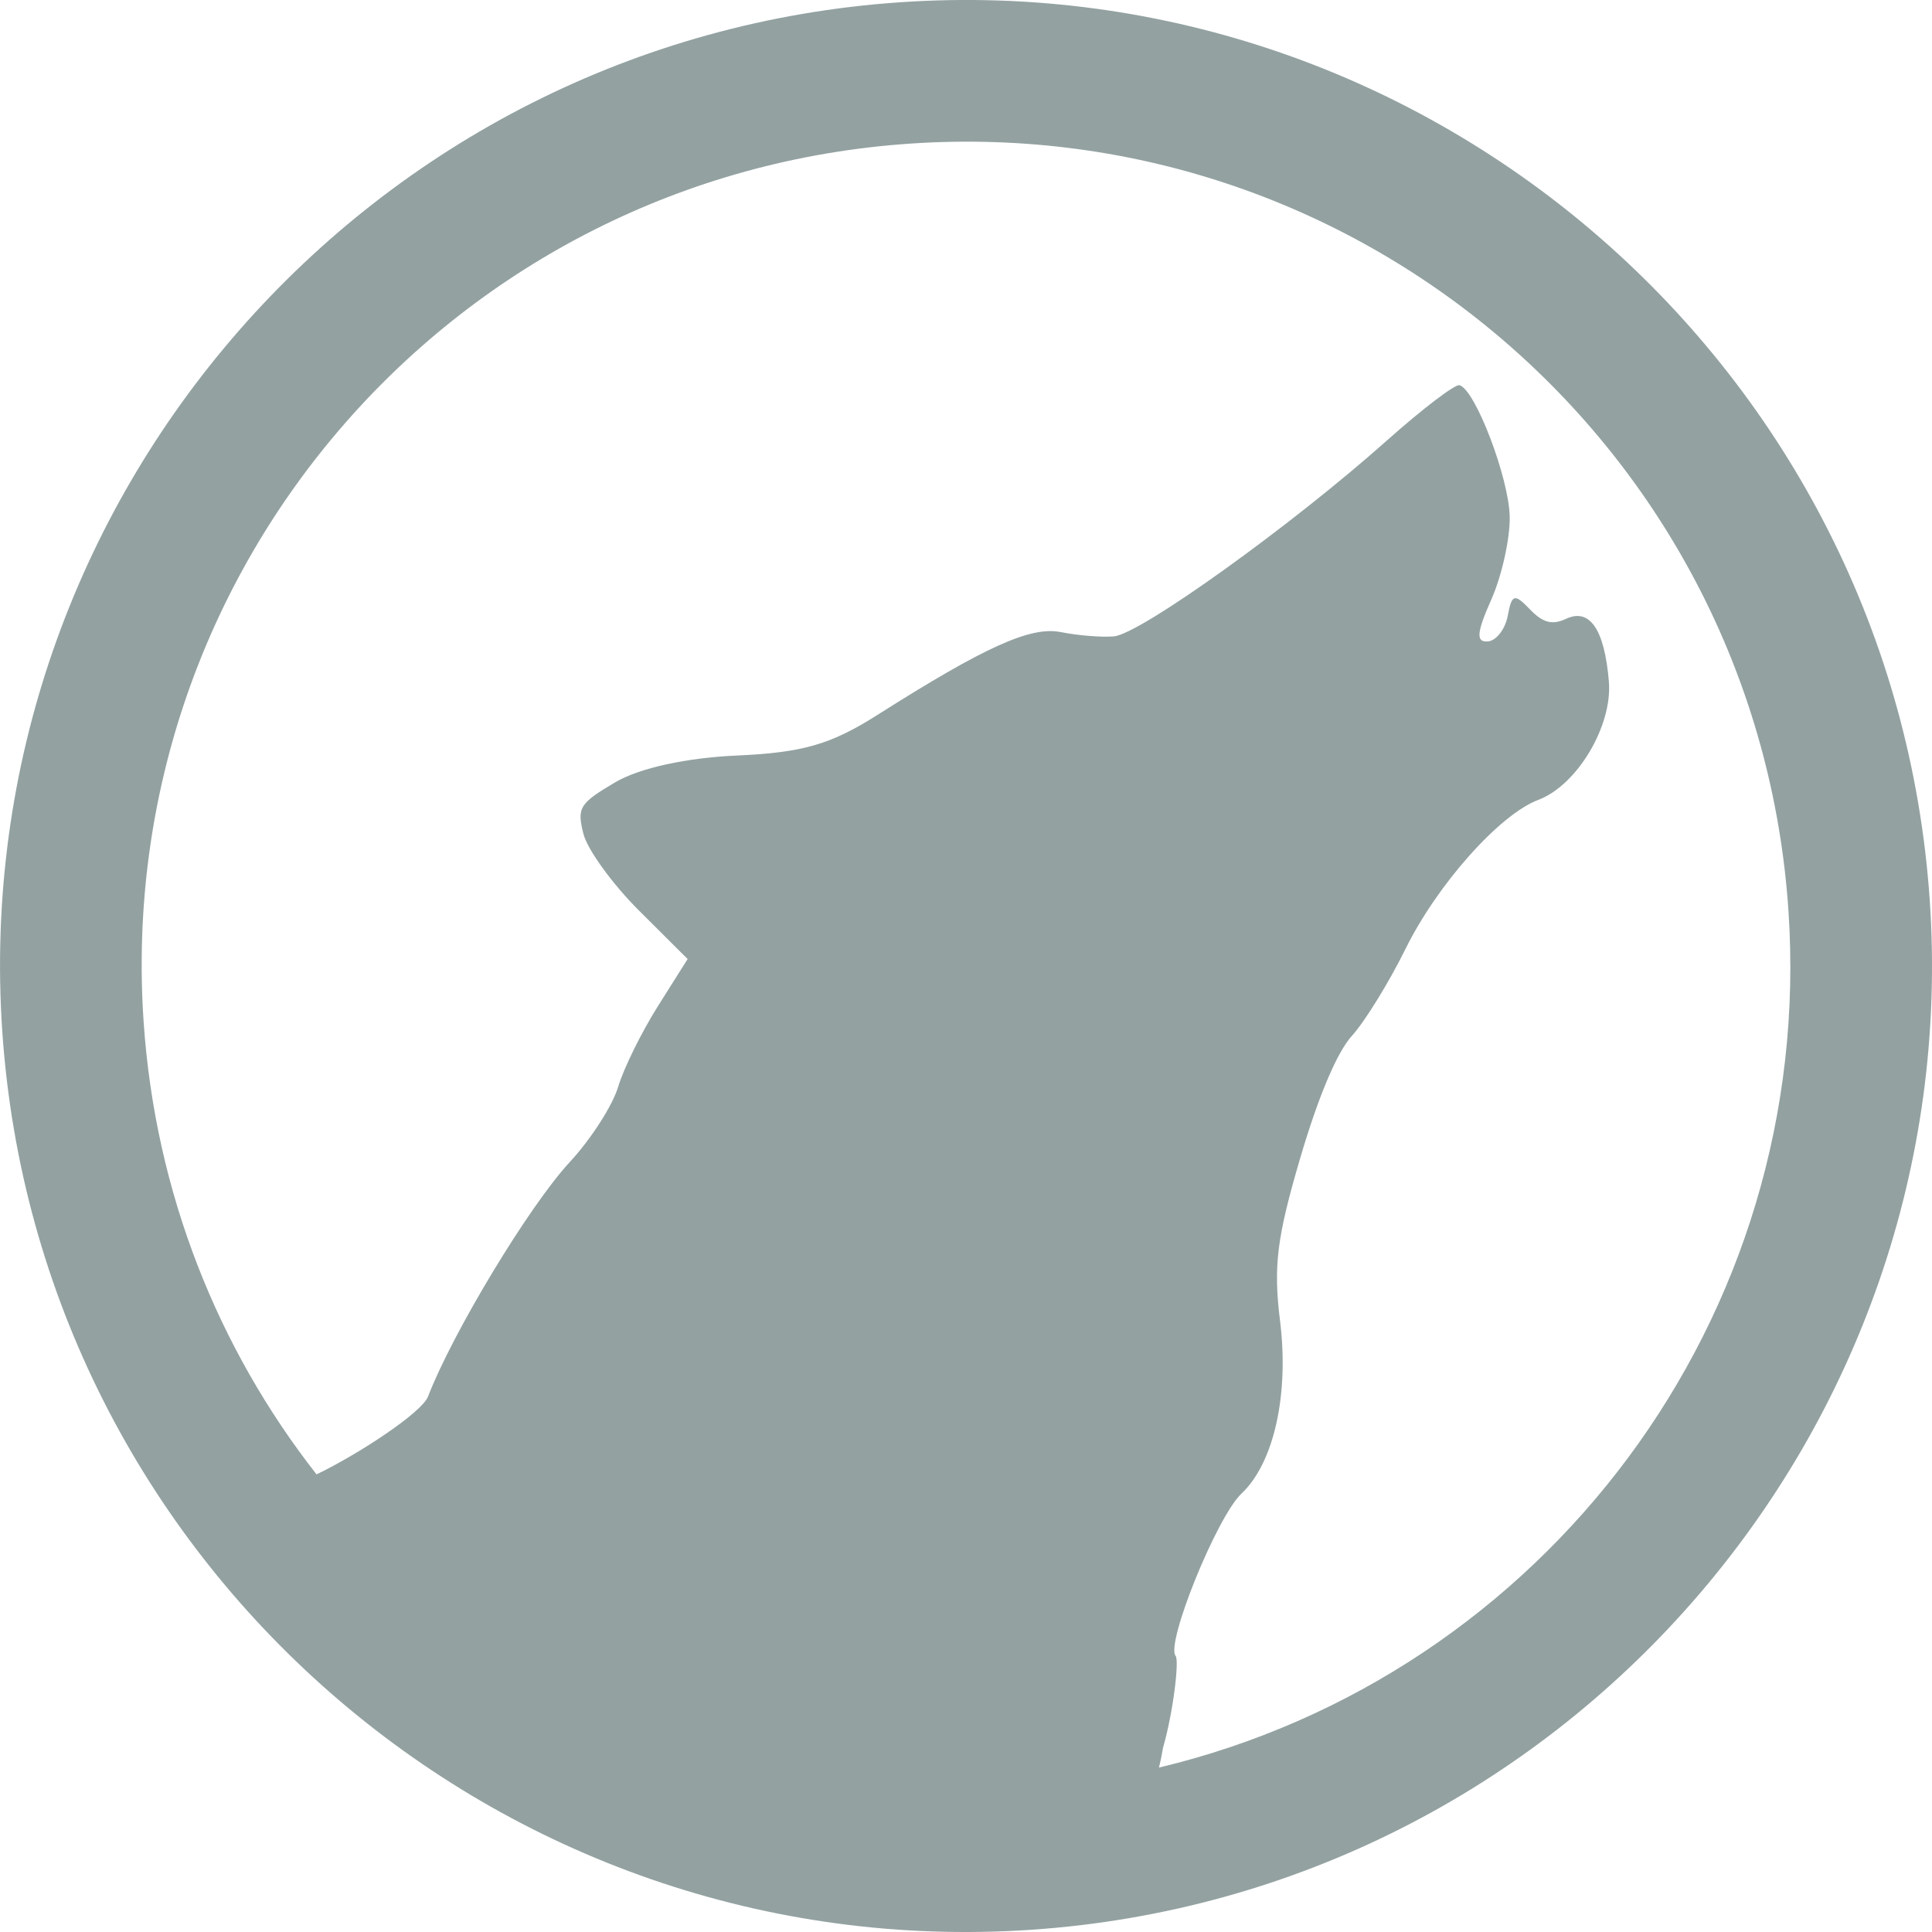
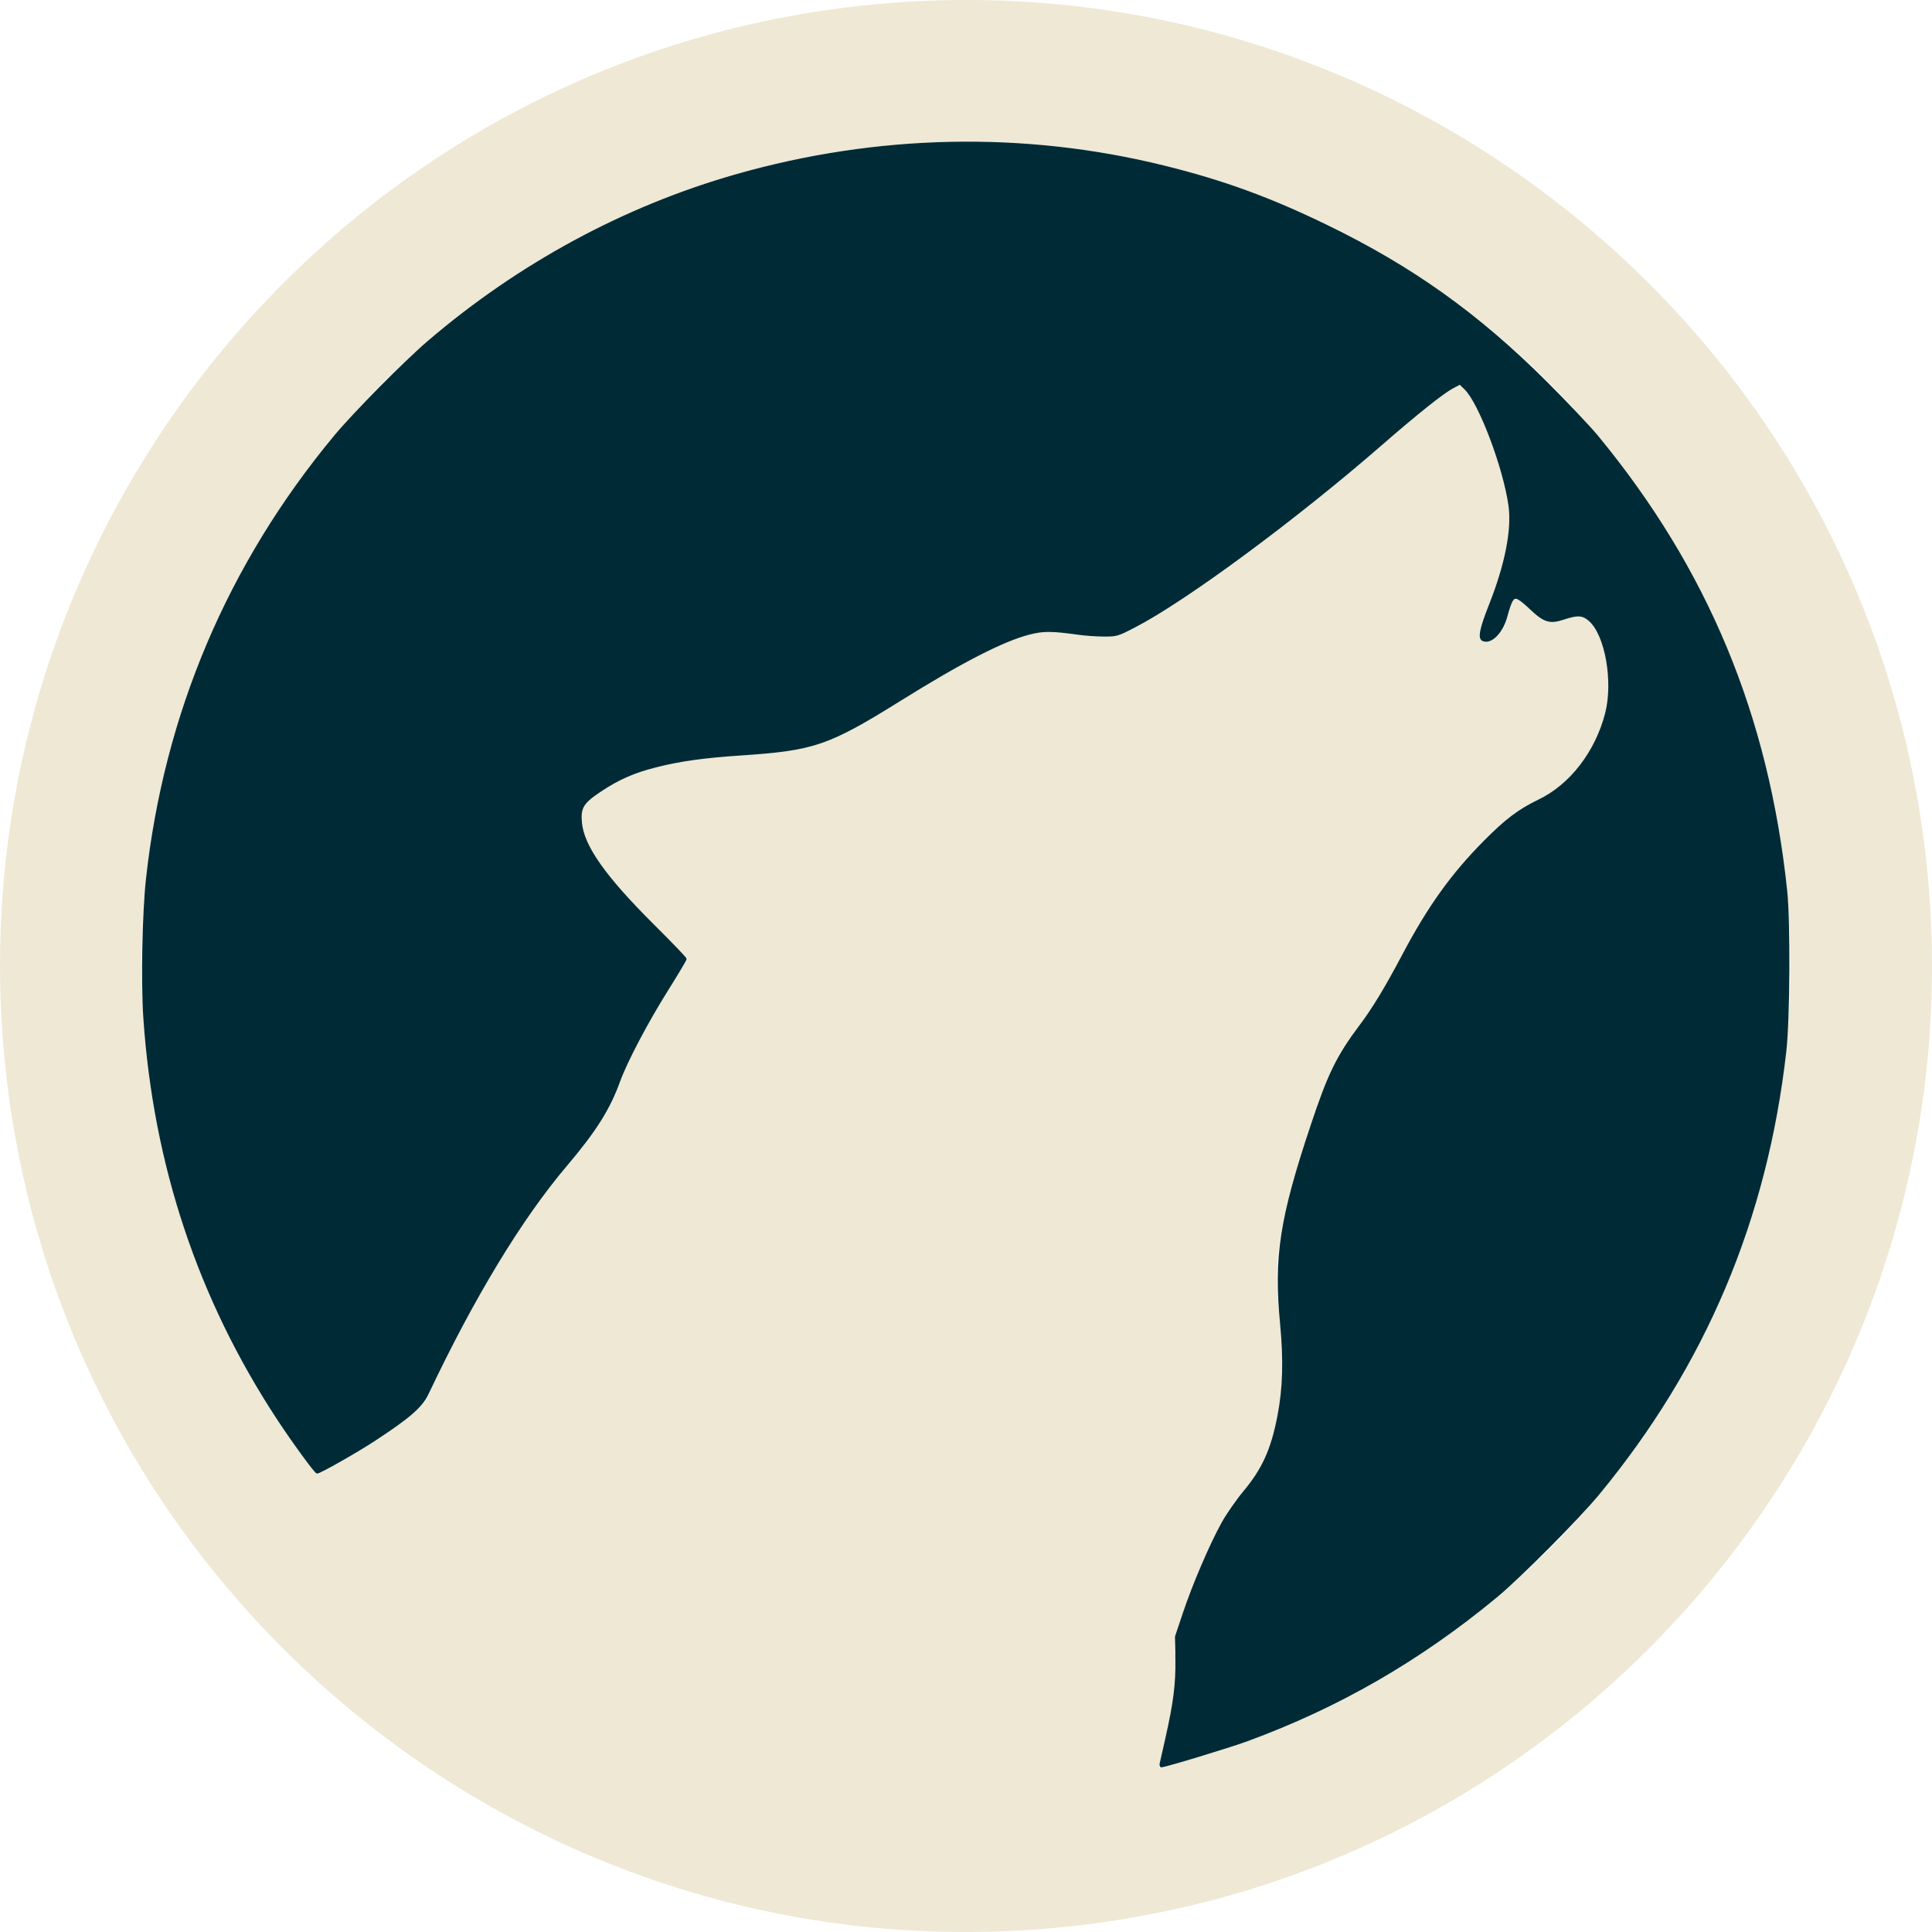
<svg xmlns="http://www.w3.org/2000/svg" id="svg5565" viewBox="0 0 409.04 409.04" version="1.1">
  <defs id="defs1" />
-   <g id="layer1" transform="translate(-245.49 -532.84)" style="fill:#93a1a1;fill-opacity:1">
-     <path id="path4352" style="fill:#93a1a1;fill-opacity:1" d="m436.2 533.31c-112.52 7.61-197.84 105.32-190.23 217.83 7.6 112.52 105.31 197.88 217.83 190.27s197.87-105.35 190.26-217.87c-7.61-112.51-105.34-197.84-217.86-190.23zm2.024 29.932c96.341-6.516 179.39 65.984 185.91 162.33 5.841 86.371-51.852 162.07-133.28 181.5 0.353-1.342 0.63-2.76 0.873-4.225 2.152-7.413 3.458-18.47 2.665-19.412-2.168-2.575 8.742-29.483 13.932-34.362 6.876-6.464 10.113-20.973 8.176-36.573-1.438-11.582-0.69-17.605 4.276-34.492 3.845-13.075 7.789-22.395 10.936-25.859 2.708-2.981 7.828-11.267 11.347-18.401 6.746-13.676 19.931-28.483 28.122-31.563 8.208-3.087 15.714-15.654 14.939-25.034-0.914-11.053-4.045-15.653-9.074-13.293-2.918 1.369-4.9 0.855-7.654-2.019-3.254-3.397-3.831-3.237-4.672 1.318-0.528 2.862-2.432 5.352-4.233 5.486-2.544 0.189-2.386-1.815 0.746-8.883 2.217-5.004 3.962-12.858 3.893-17.459-0.122-8.147-7.255-26.914-10.626-27.909-0.926-0.273-7.885 5.036-15.429 11.755-20.313 18.091-52.24 40.986-57.774 41.43-2.662 0.214-7.698-0.2-11.18-0.904-6.405-1.295-16.056 3.069-38.874 17.538-9.858 6.251-15.772 7.966-29.738 8.589-10.735 0.479-20.624 2.647-25.74 5.656-7.606 4.475-8.162 5.389-6.745 10.949 0.851 3.34 6.17 10.662 11.812 16.271l10.243 10.207-6.252 9.913c-3.45 5.458-7.273 13.181-8.456 17.141-1.183 3.96-5.78 11.116-10.231 15.914-8.582 9.253-24.821 36.132-30.029 49.671-1.29 3.354-14.481 12.076-23.598 16.474-20.828-26.597-34.158-59.542-36.615-95.873-6.516-96.341 65.986-179.36 162.33-185.88z" />
+   <g id="layer1" transform="translate(-245.49 -532.84)" style="fill:#eee8d5;fill-opacity:1">
+     <path id="path4352" style="fill:#eee8d5;fill-opacity:1" d="m436.2 533.31c-112.52 7.61-197.84 105.32-190.23 217.83 7.6 112.52 105.31 197.88 217.83 190.27s197.87-105.35 190.26-217.87c-7.61-112.51-105.34-197.84-217.86-190.23zm2.024 29.932c96.341-6.516 179.39 65.984 185.91 162.33 5.841 86.371-51.852 162.07-133.28 181.5 0.353-1.342 0.63-2.76 0.873-4.225 2.152-7.413 3.458-18.47 2.665-19.412-2.168-2.575 8.742-29.483 13.932-34.362 6.876-6.464 10.113-20.973 8.176-36.573-1.438-11.582-0.69-17.605 4.276-34.492 3.845-13.075 7.789-22.395 10.936-25.859 2.708-2.981 7.828-11.267 11.347-18.401 6.746-13.676 19.931-28.483 28.122-31.563 8.208-3.087 15.714-15.654 14.939-25.034-0.914-11.053-4.045-15.653-9.074-13.293-2.918 1.369-4.9 0.855-7.654-2.019-3.254-3.397-3.831-3.237-4.672 1.318-0.528 2.862-2.432 5.352-4.233 5.486-2.544 0.189-2.386-1.815 0.746-8.883 2.217-5.004 3.962-12.858 3.893-17.459-0.122-8.147-7.255-26.914-10.626-27.909-0.926-0.273-7.885 5.036-15.429 11.755-20.313 18.091-52.24 40.986-57.774 41.43-2.662 0.214-7.698-0.2-11.18-0.904-6.405-1.295-16.056 3.069-38.874 17.538-9.858 6.251-15.772 7.966-29.738 8.589-10.735 0.479-20.624 2.647-25.74 5.656-7.606 4.475-8.162 5.389-6.745 10.949 0.851 3.34 6.17 10.662 11.812 16.271l10.243 10.207-6.252 9.913c-3.45 5.458-7.273 13.181-8.456 17.141-1.183 3.96-5.78 11.116-10.231 15.914-8.582 9.253-24.821 36.132-30.029 49.671-1.29 3.354-14.481 12.076-23.598 16.474-20.828-26.597-34.158-59.542-36.615-95.873-6.516-96.341 65.986-179.36 162.33-185.88z" />
  </g>
+   <path style="fill:#002b36;stroke:#002b36;stroke-width:0.359" d="m 245.703,373.366 c 0.077,-0.346 0.616,-2.732 1.199,-5.302 1.698,-7.485 2.217,-11.59 2.128,-16.821 l -0.081,-4.746 1.684,-5.032 c 2.027,-6.056 5.626,-14.44 8.171,-19.034 1.023,-1.847 3.04,-4.76 4.482,-6.472 4.068,-4.832 5.97,-9.016 7.351,-16.172 1.129,-5.848 1.3,-11.834 0.559,-19.547 -1.358,-14.133 -0.119,-22.178 6.462,-41.955 3.608,-10.844 5.512,-14.744 10.277,-21.052 2.738,-3.625 5.503,-8.189 9.141,-15.091 5.3,-10.054 10.282,-17.01 17.176,-23.98 4.502,-4.551 7.381,-6.725 11.53,-8.706 6.716,-3.206 12.148,-10.248 14.241,-18.461 1.714,-6.724 -0.037,-16.613 -3.475,-19.631 -1.46,-1.282 -2.546,-1.347 -5.553,-0.334 -2.805,0.945 -4.049,0.578 -6.778,-2 -2.765,-2.612 -3.434,-2.921 -4.093,-1.886 -0.285,0.448 -0.782,1.866 -1.104,3.151 -0.873,3.486 -3.224,5.963 -5.009,5.278 -1.015,-0.389 -0.657,-2.301 1.396,-7.467 3.389,-8.526 4.855,-15.97 4.146,-21.063 -1.123,-8.074 -6.33,-21.831 -9.363,-24.737 l -1.103,-1.057 -1.571,0.833 c -2.056,1.091 -7.54,5.468 -15.114,12.063 -18.028,15.7 -41.41,32.97 -52.188,38.547 -3.554,1.839 -3.816,1.916 -6.49,1.905 -1.532,-0.006 -3.918,-0.171 -5.302,-0.365 -5.779,-0.811 -7.455,-0.822 -10.446,-0.066 -5.558,1.406 -14.338,5.913 -27.475,14.105 -15.152,9.449 -18.197,10.486 -33.787,11.509 -7.629,0.501 -12.744,1.215 -17.741,2.479 -4.806,1.216 -7.963,2.6 -11.894,5.215 -3.693,2.457 -4.342,3.525 -4.057,6.673 0.454,5.011 5.028,11.497 15.327,21.741 3.774,3.753 6.862,6.967 6.862,7.142 0,0.175 -1.787,3.165 -3.971,6.645 -4.279,6.817 -8.681,15.197 -10.171,19.358 -2.047,5.719 -5.062,10.489 -11.17,17.675 -9.521,11.201 -19.741,28.061 -29.376,48.461 -1.243,2.632 -3.873,4.919 -11.144,9.689 -3.943,2.587 -11.641,6.954 -12.258,6.954 -0.354,0 -5.106,-6.512 -8.305,-11.381 C 42.071,274.943 32.621,246.574 30.523,215.483 30.008,207.845 30.286,193.336 31.087,186.049 34.924,151.149 48.382,119.452 70.861,92.375 74.991,87.4 85.584,76.686 90.708,72.301 109.888,55.887 132.185,43.824 155.816,37.075 c 29.879,-8.533 61.024,-9.168 90.63,-1.85 12.469,3.082 22.43,6.712 34.454,12.554 18.066,8.779 32.092,18.793 46.577,33.256 4.267,4.26 9.092,9.363 10.722,11.34 23.21,28.143 36.107,59.15 39.996,96.15 0.713,6.78 0.604,27.106 -0.181,34.075 -4.006,35.526 -17.058,66.435 -39.57,93.705 -4.283,5.188 -16.611,17.583 -21.6,21.717 -16.215,13.434 -33.44,23.37 -52.837,30.476 -3.857,1.413 -17.324,5.497 -18.127,5.497 -0.174,0 -0.254,-0.283 -0.178,-0.629 z" id="path1" />
</svg>
